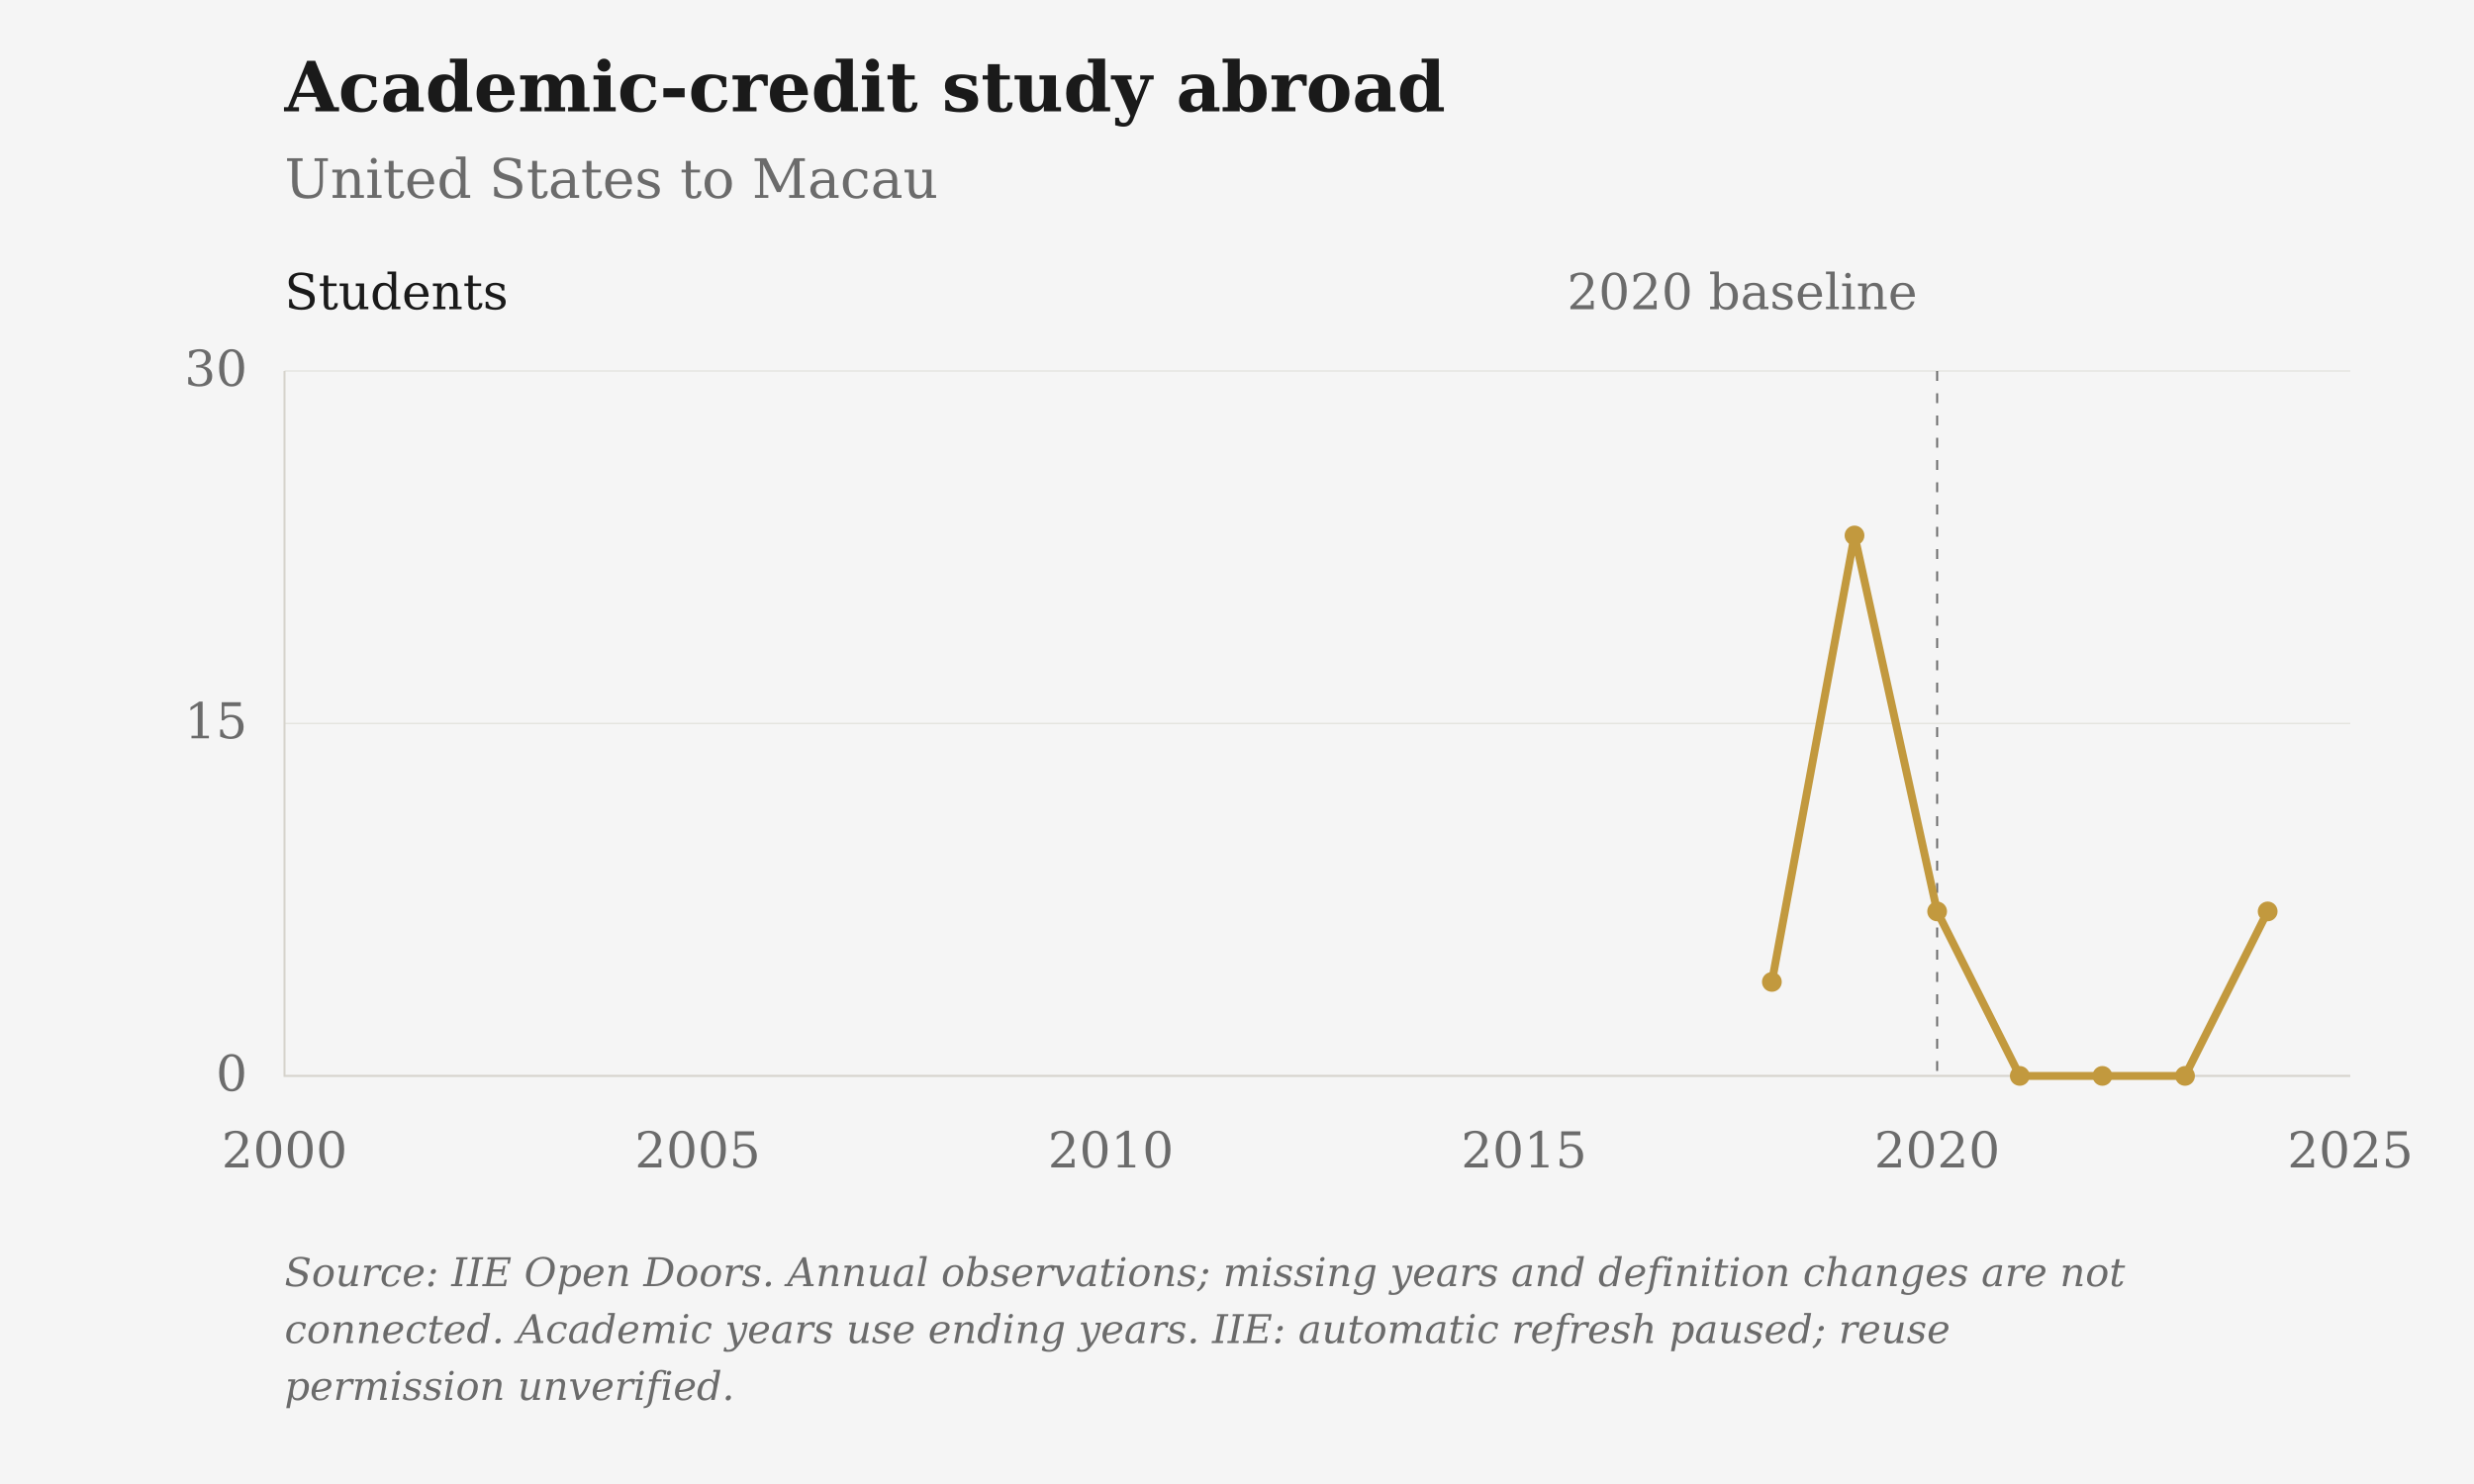
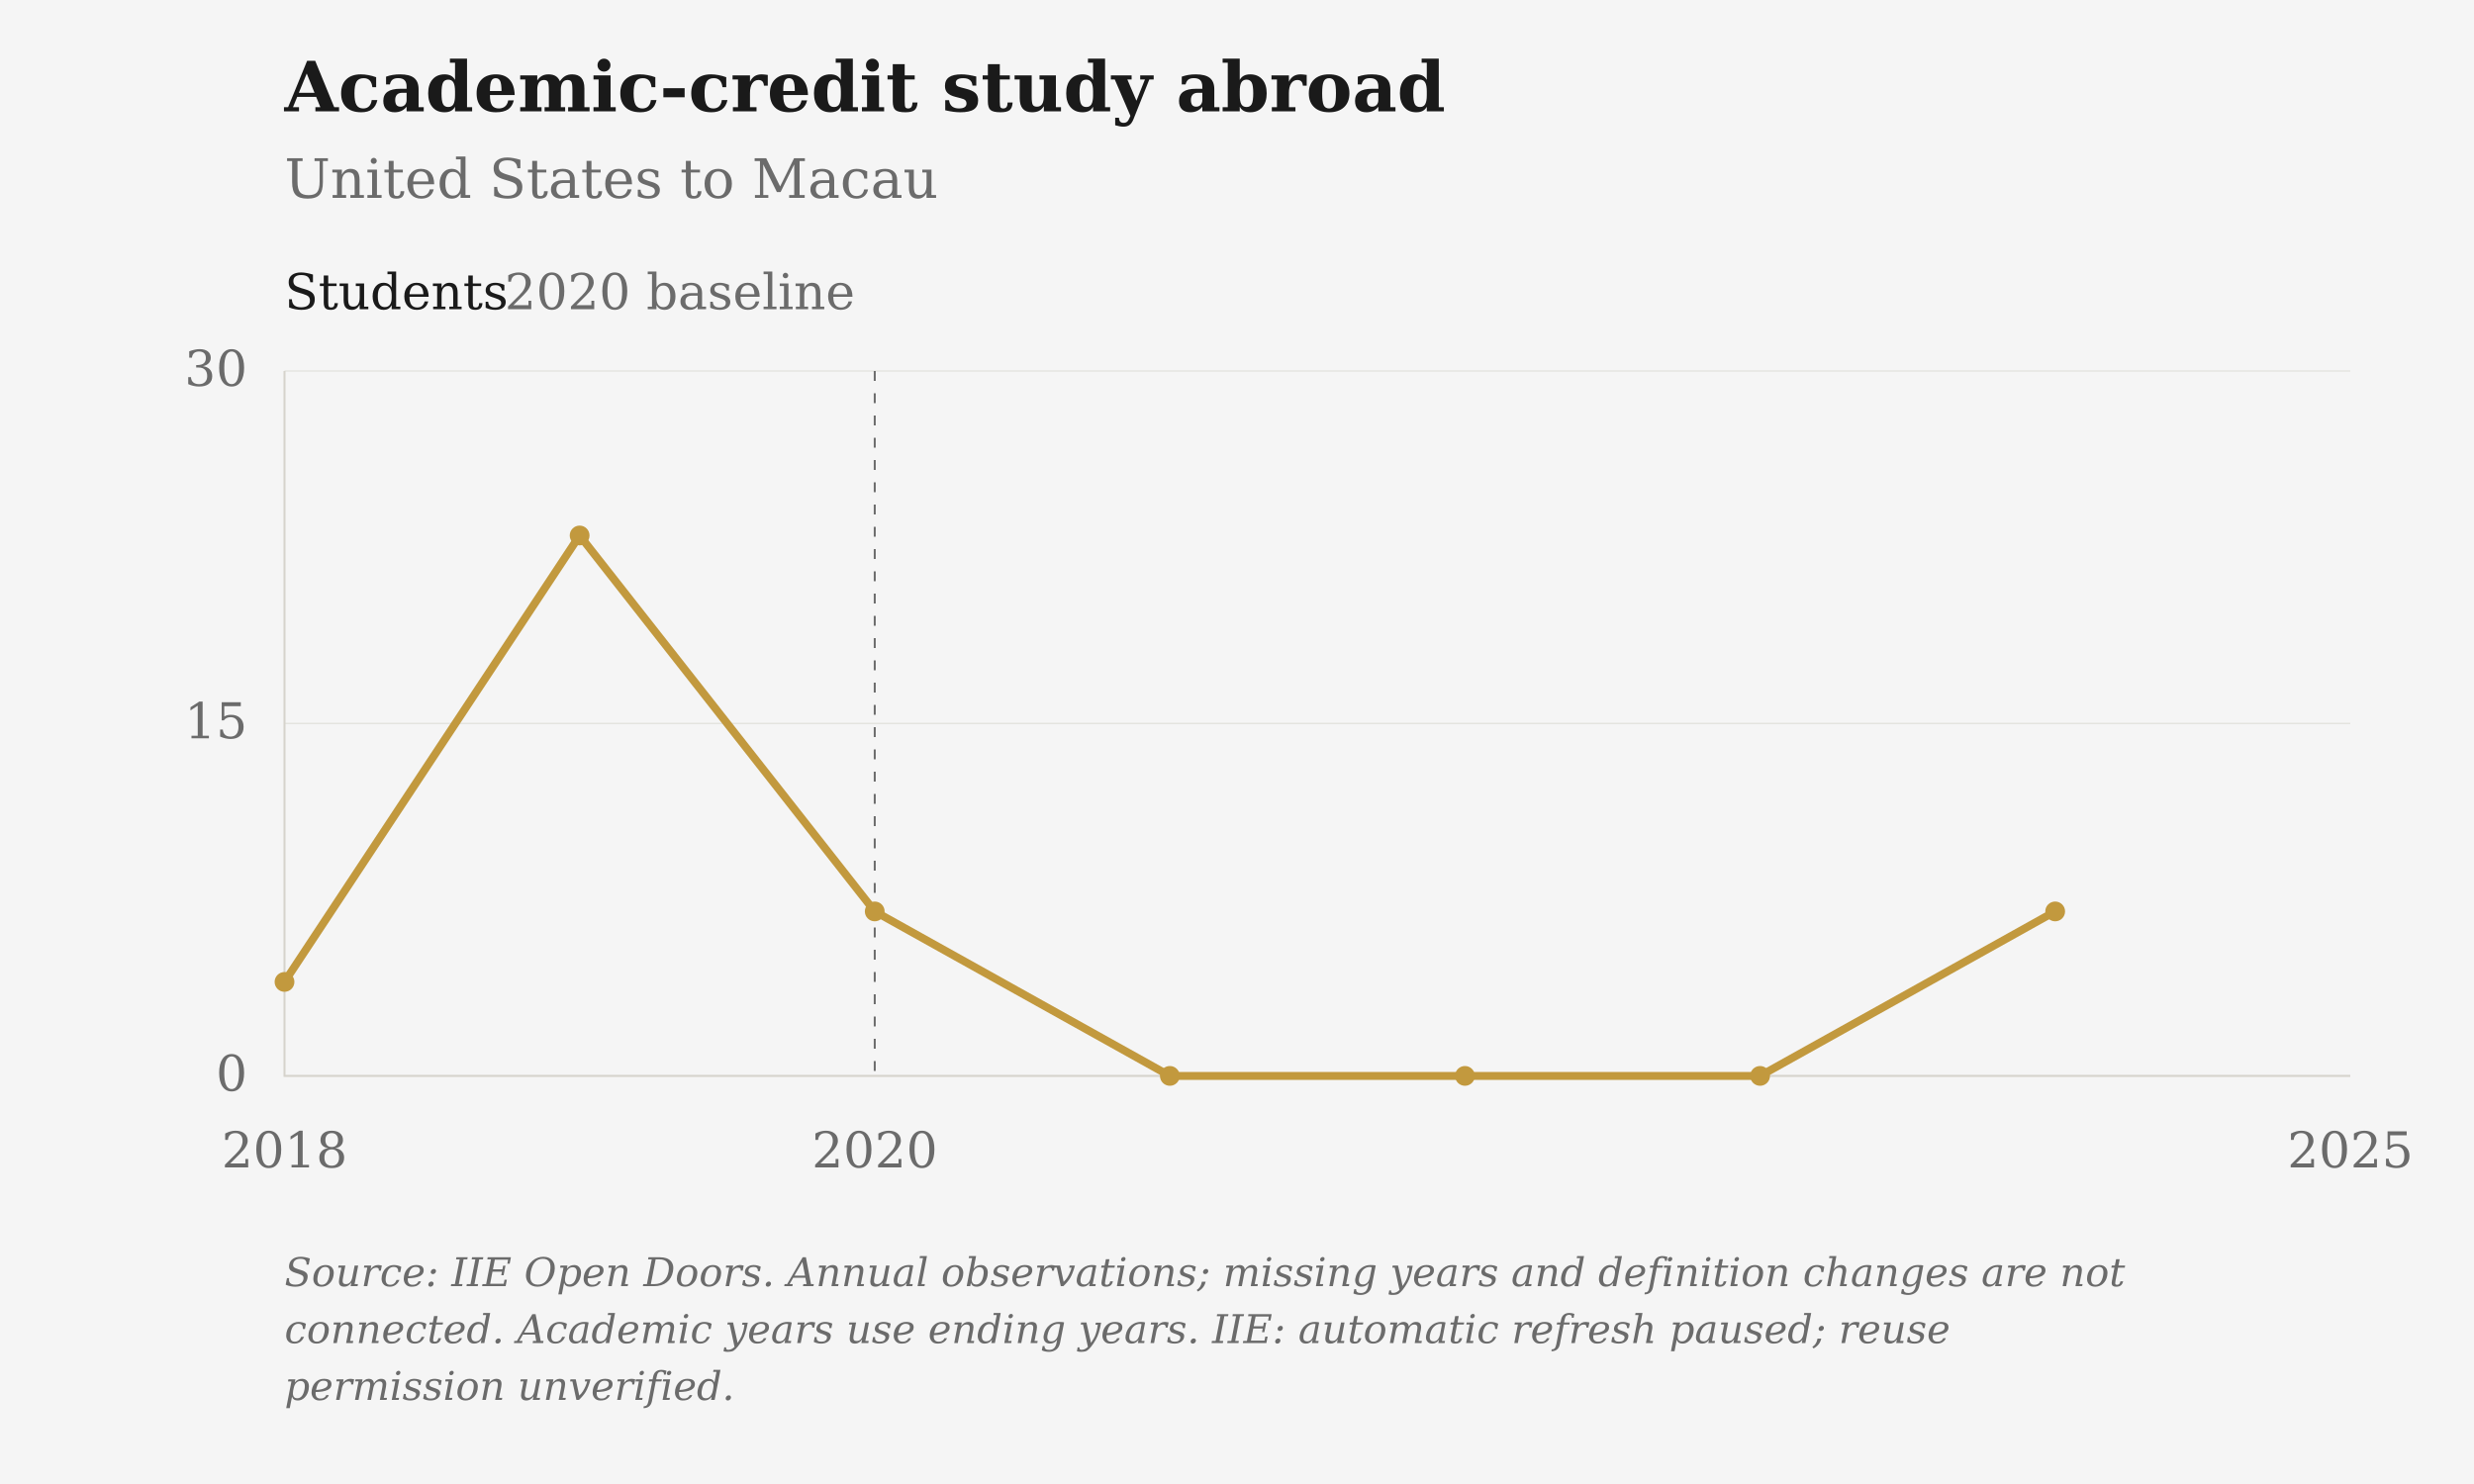
<svg xmlns="http://www.w3.org/2000/svg" viewBox="0 0 1000 600" role="img" aria-label="Academic-credit study abroad: United States to Macau">
  <rect class="chart-background" width="1000" height="600" fill="#F5F5F5" />
  <g font-family="DejaVu Serif, Georgia, 'Times New Roman', serif" font-size="20" fill="#6B6B6B">
    <text x="115" y="45" font-size="28" font-weight="bold" fill="#1A1A1A">Academic-credit study abroad</text>
    <text x="115" y="80" font-size="22">United States to Macau</text>
    <path d="M115 435.00H950" stroke="#D6D3CC" stroke-opacity="0.6" stroke-width="0.5" />
    <text x="100" y="441.00" text-anchor="end">0</text>
    <path d="M115 292.50H950" stroke="#D6D3CC" stroke-opacity="0.6" stroke-width="0.5" />
    <text x="100" y="298.50" text-anchor="end">15</text>
    <path d="M115 150.00H950" stroke="#D6D3CC" stroke-opacity="0.6" stroke-width="0.5" />
    <text x="100" y="156.00" text-anchor="end">30</text>
-     <text x="115.00" y="472" text-anchor="middle">2000</text>
-     <text x="282.00" y="472" text-anchor="middle">2005</text>
-     <text x="449.00" y="472" text-anchor="middle">2010</text>
-     <text x="616.00" y="472" text-anchor="middle">2015</text>
-     <text x="783.00" y="472" text-anchor="middle">2020</text>
+     <text x="115.00" y="472" text-anchor="middle">2018</text>
+     <text x="353.57" y="472" text-anchor="middle">2020</text>
    <text x="950.00" y="472" text-anchor="middle">2025</text>
    <path d="M115 150V435H950" stroke="#D6D3CC" stroke-width="0.8" fill="none" />
-     <path d="M783.00 150V435" stroke="#6B6B6B" stroke-width="0.8" stroke-dasharray="4 5" />
-     <text x="775.00" y="125" text-anchor="end">2020 baseline</text>
+     <path d="M353.57 150V435" stroke="#6B6B6B" stroke-width="0.8" stroke-dasharray="4 5" />
+     <text x="345.57" y="125" text-anchor="end">2020 baseline</text>
    <text x="115" y="125" fill="#1A1A1A">Students</text>
-     <path class="data-line" d="M716.20,397.00 L749.60,216.50 L783.00,368.50 L816.40,435.00 L849.80,435.00 L883.20,435.00 L916.60,368.50" fill="none" stroke="#C2993E" stroke-width="3.2" stroke-linejoin="round" />
-     <circle cx="716.20" cy="397.00" r="4" fill="#C2993E" />
-     <circle cx="749.60" cy="216.50" r="4" fill="#C2993E" />
-     <circle cx="783.00" cy="368.50" r="4" fill="#C2993E" />
-     <circle cx="816.40" cy="435.00" r="4" fill="#C2993E" />
-     <circle cx="849.80" cy="435.00" r="4" fill="#C2993E" />
-     <circle cx="883.20" cy="435.00" r="4" fill="#C2993E" />
-     <circle cx="916.60" cy="368.50" r="4" fill="#C2993E" />
+     <path class="data-line" d="M115.00,397.00 L234.29,216.50 L353.57,368.50 L472.86,435.00 L592.14,435.00 L711.43,435.00 L830.71,368.50" fill="none" stroke="#C2993E" stroke-width="3.2" stroke-linejoin="round" />
+     <circle cx="115.00" cy="397.00" r="4" fill="#C2993E" />
+     <circle cx="234.29" cy="216.50" r="4" fill="#C2993E" />
+     <circle cx="353.57" cy="368.50" r="4" fill="#C2993E" />
+     <circle cx="472.86" cy="435.00" r="4" fill="#C2993E" />
+     <circle cx="592.14" cy="435.00" r="4" fill="#C2993E" />
+     <circle cx="711.43" cy="435.00" r="4" fill="#C2993E" />
+     <circle cx="830.71" cy="368.50" r="4" fill="#C2993E" />
    <text class="figure-source" x="115" y="520" font-size="16" font-style="italic">Source: IIE Open Doors. Annual observations; missing years and definition changes are not</text>
    <text class="figure-source" x="115" y="543" font-size="16" font-style="italic">connected. Academic years use ending years. IIE: automatic refresh paused; reuse</text>
    <text class="figure-source" x="115" y="566" font-size="16" font-style="italic">permission unverified.</text>
  </g>
</svg>
